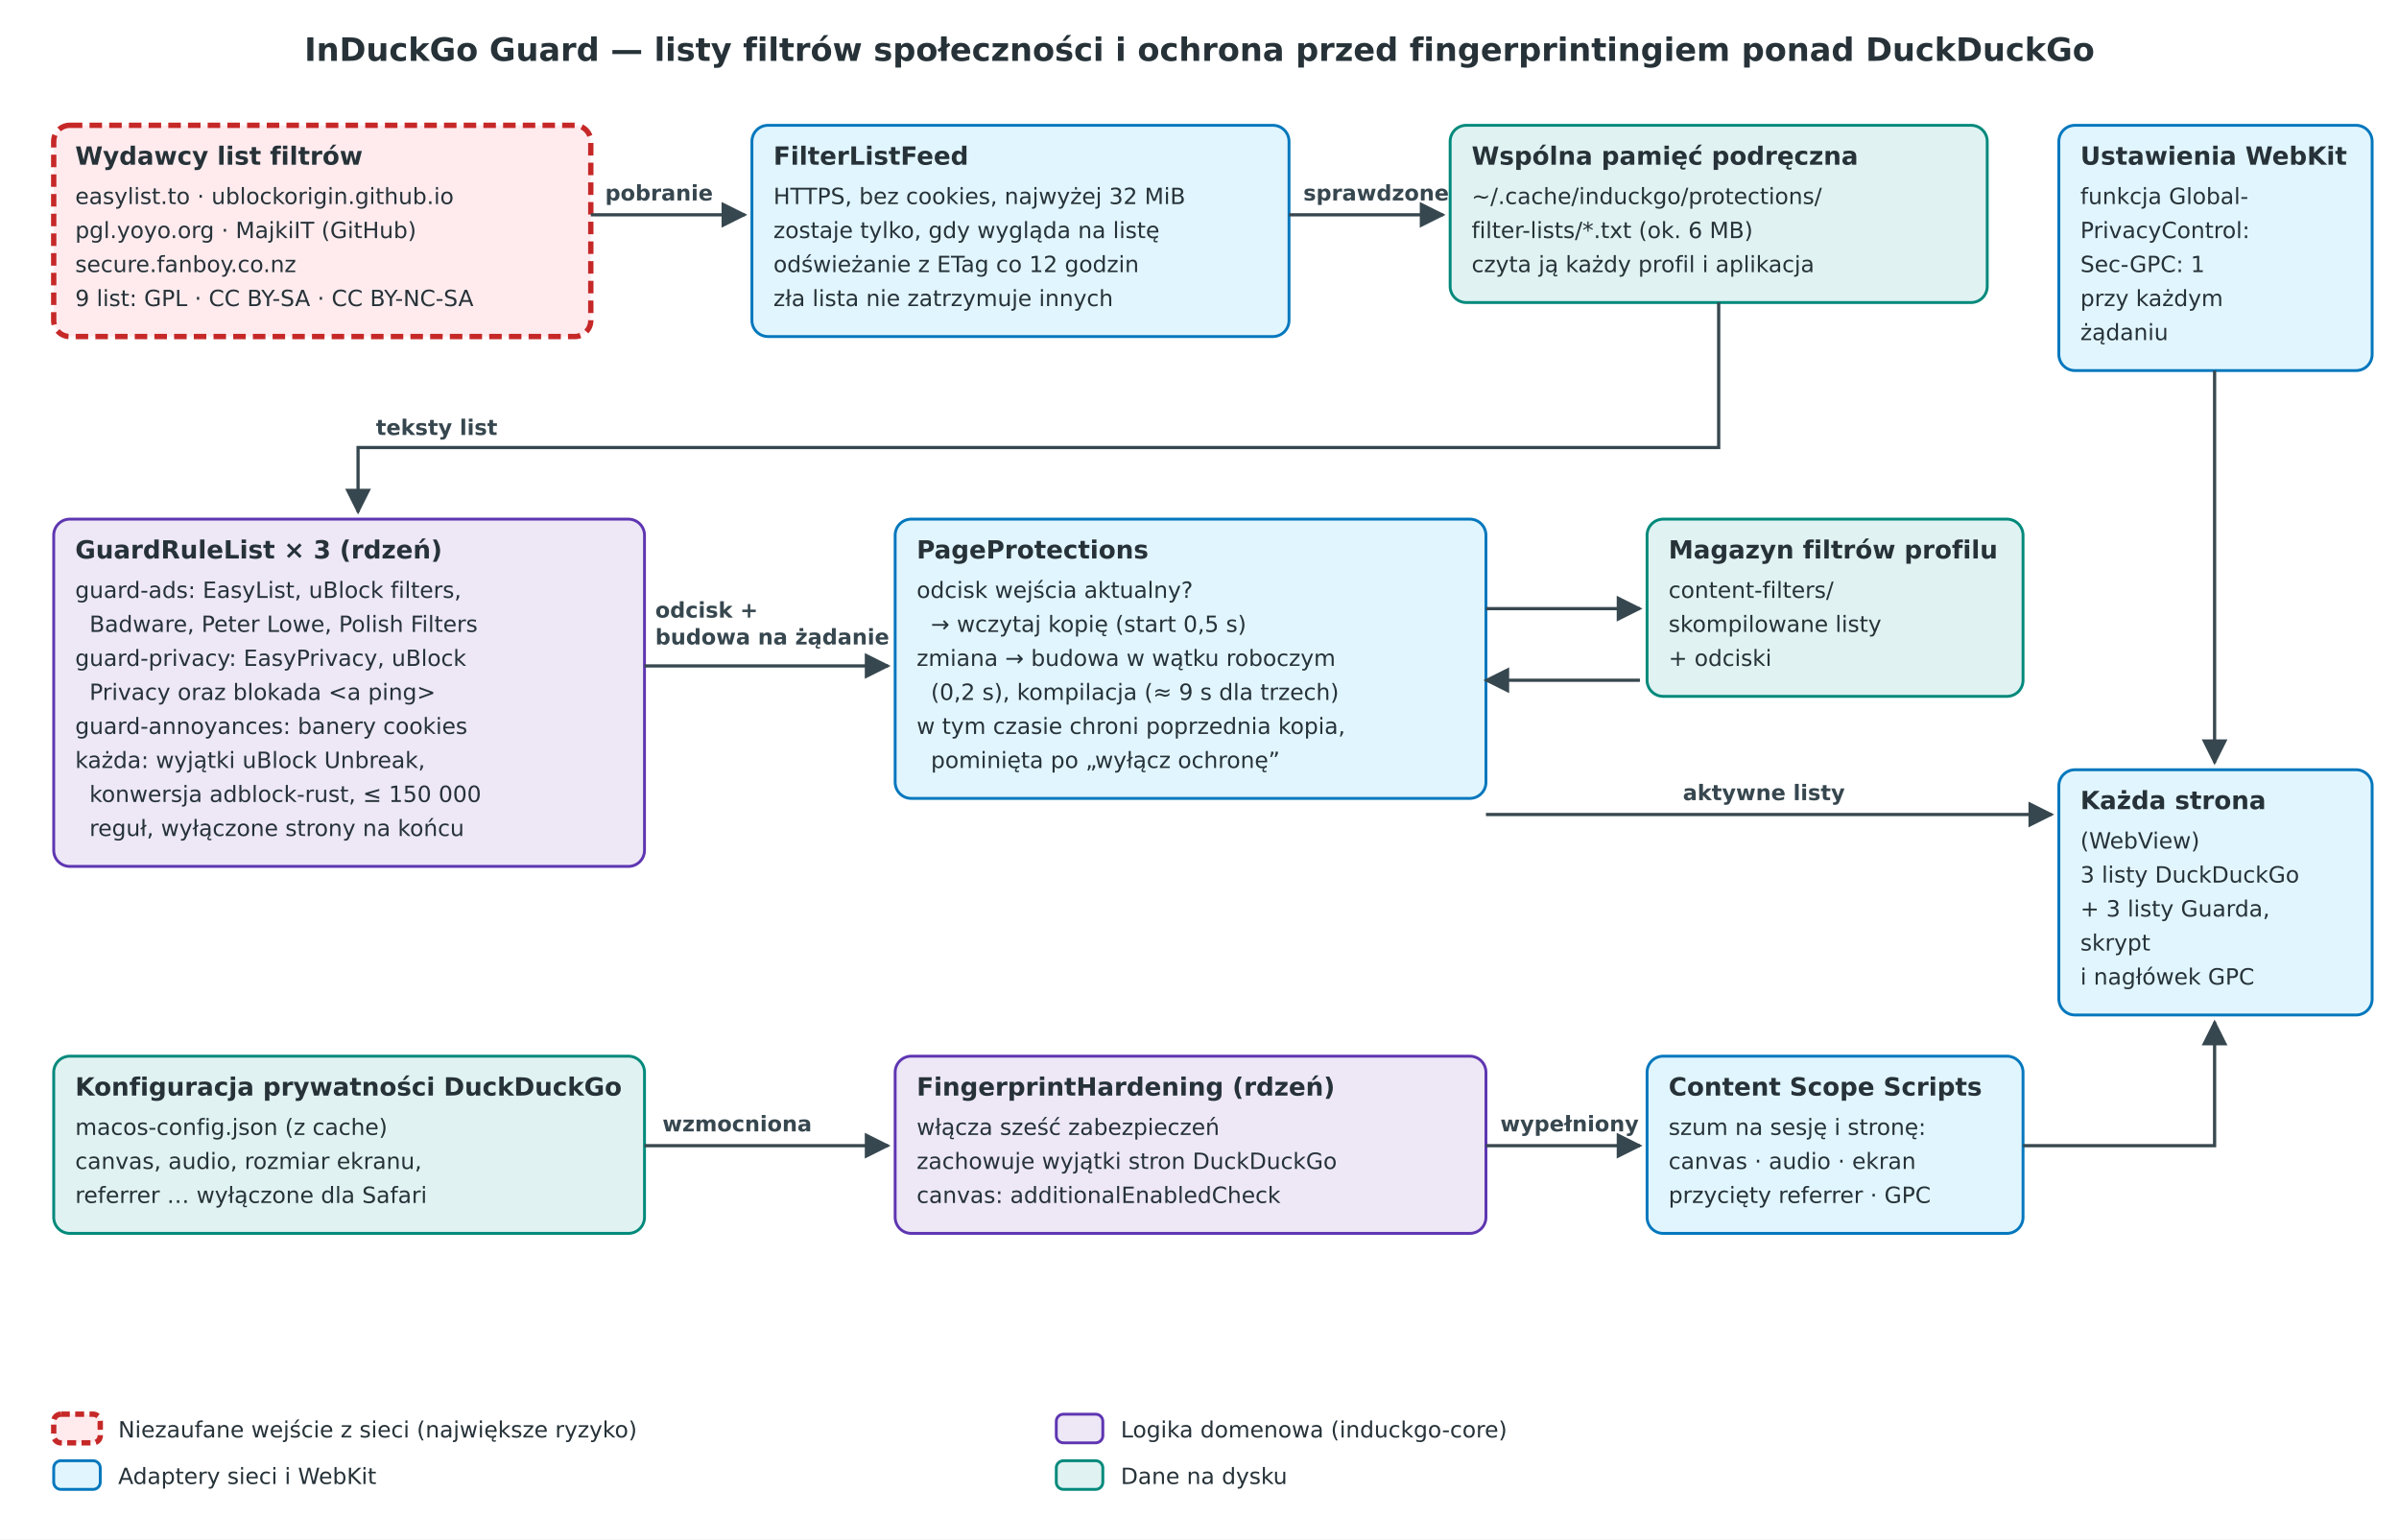
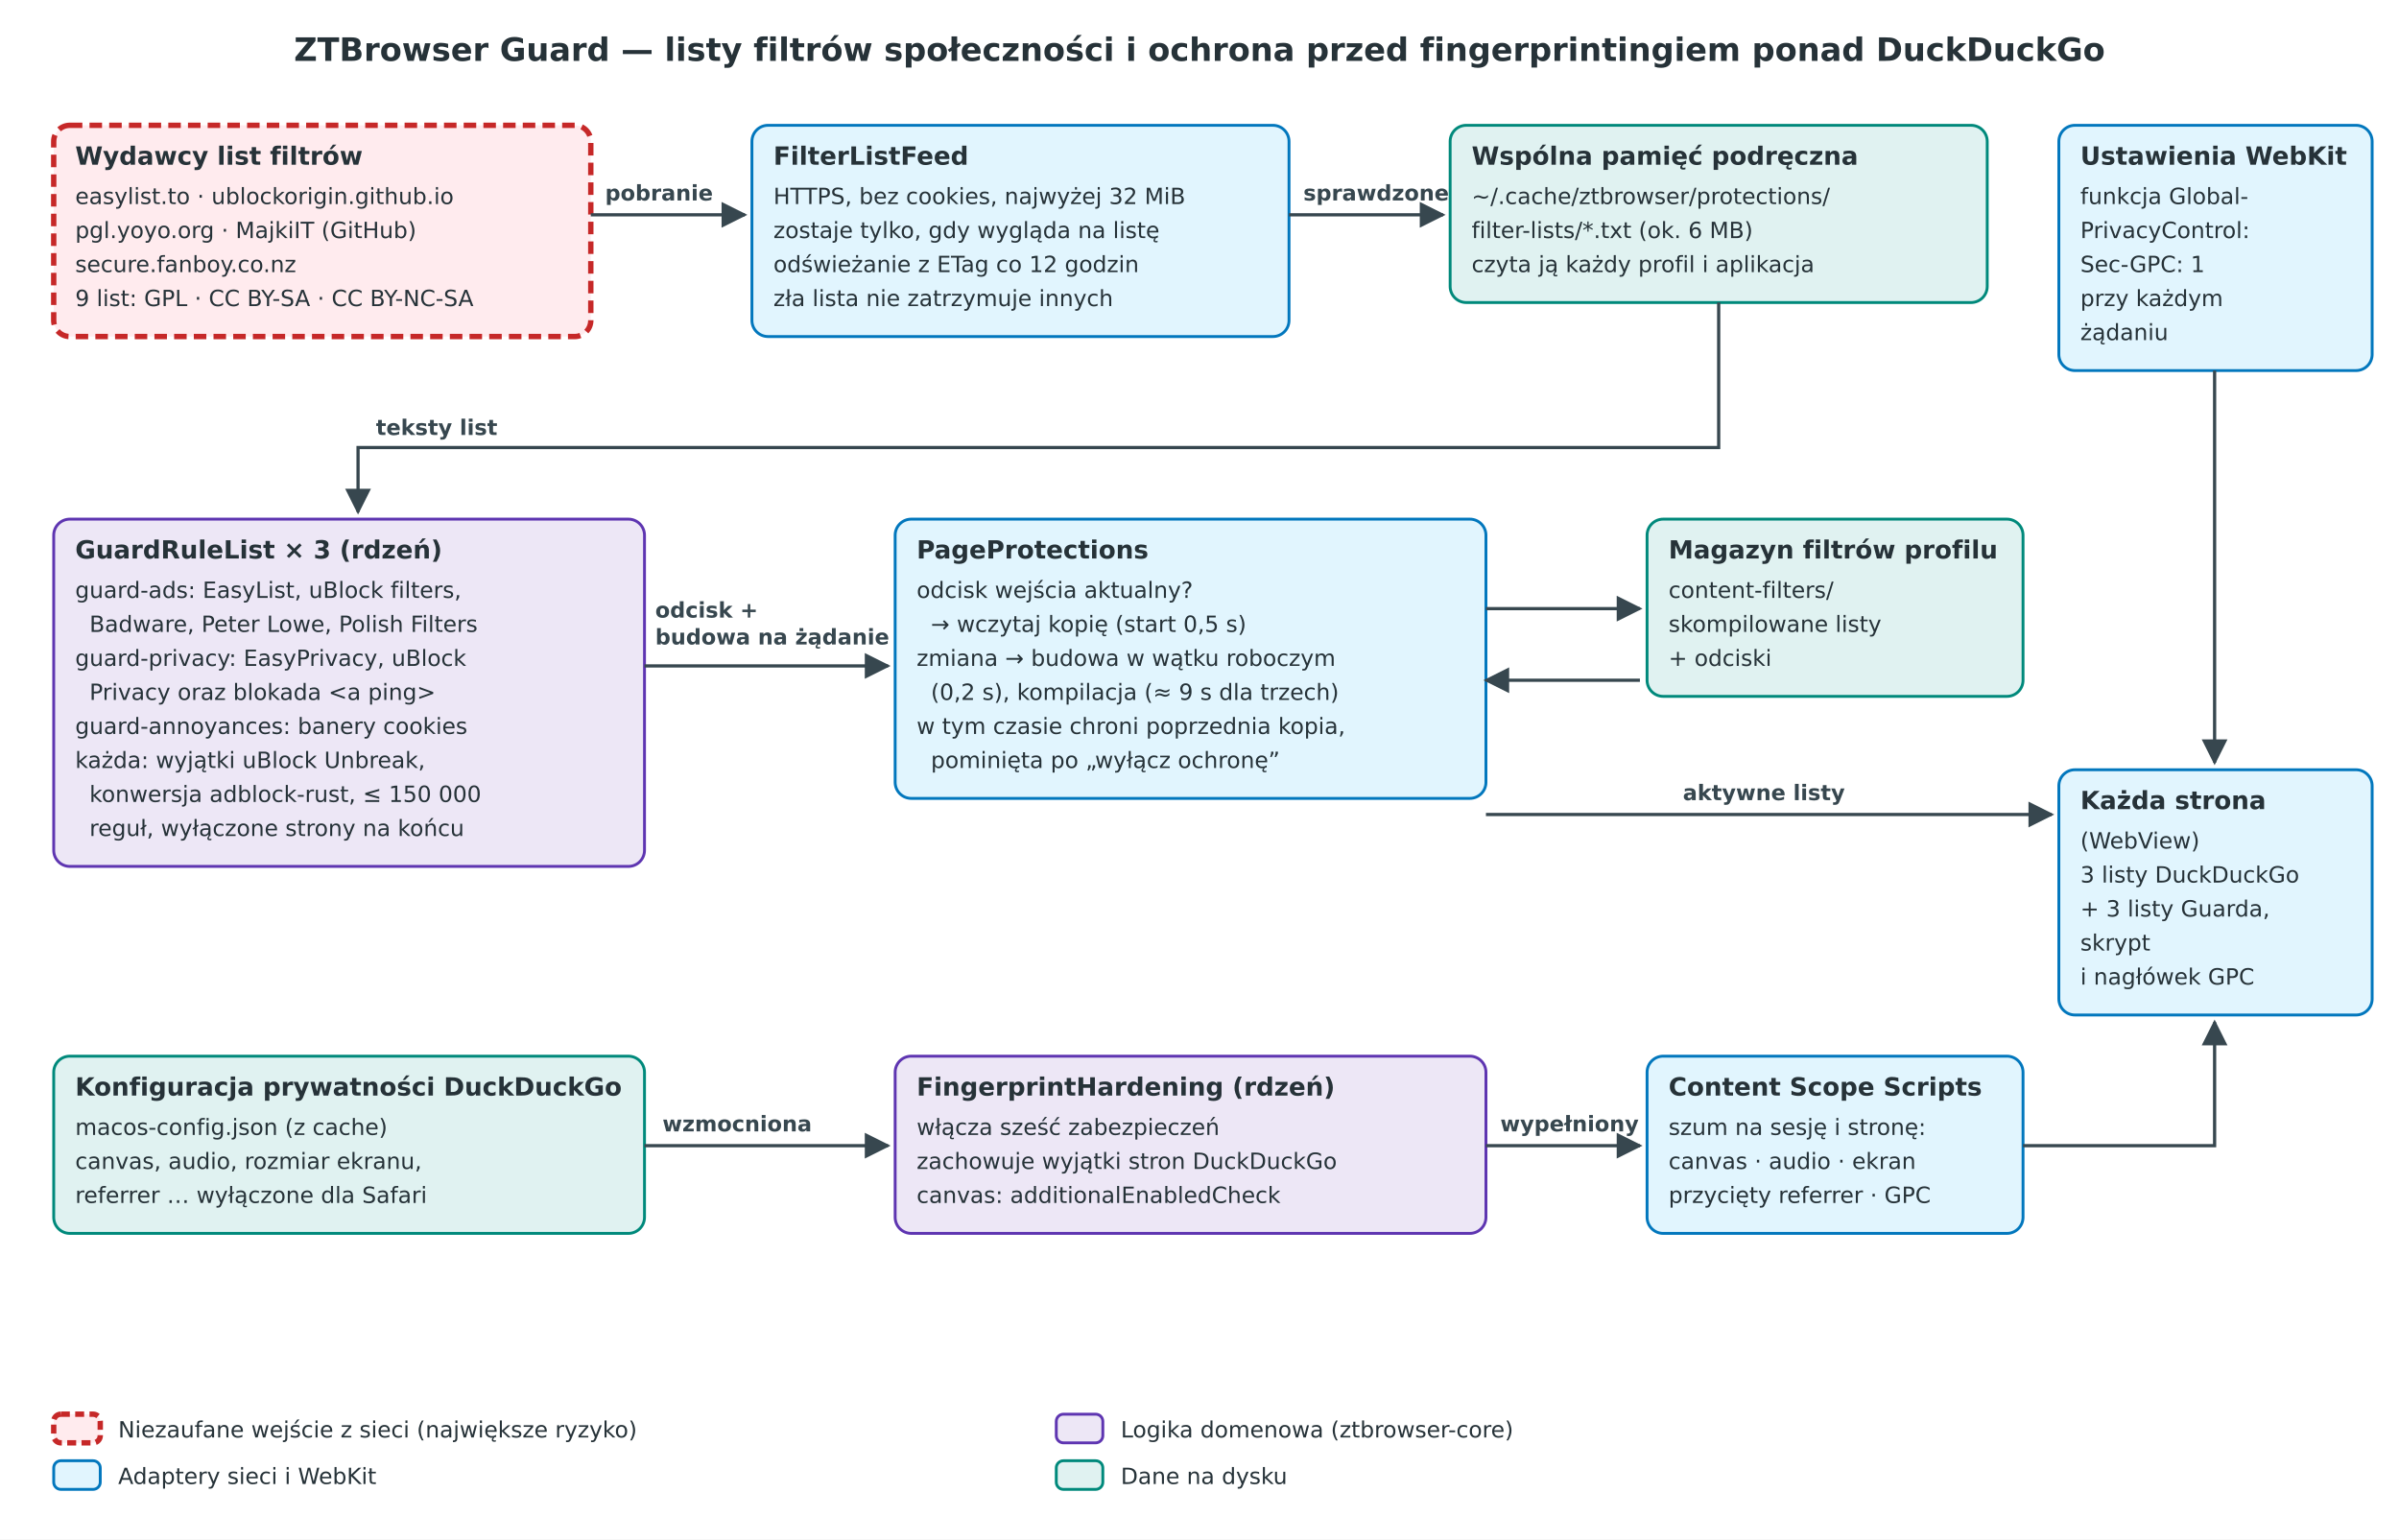
<svg xmlns="http://www.w3.org/2000/svg" width="1340" height="860" viewBox="0 0 1340 860" font-family="DejaVu Sans, Noto Sans, sans-serif">
  <defs>
    <marker id="arrow" viewBox="0 0 10 10" refX="9" refY="5" markerWidth="8" markerHeight="8" orient="auto-start-reverse">
      <path d="M0,0 L10,5 L0,10 z" fill="#37474f" />
    </marker>
  </defs>
  <rect width="1340" height="860" fill="#ffffff" />
-   <text x="670" y="34" font-size="18" font-weight="bold" text-anchor="middle" fill="#263238">InDuckGo Guard — listy filtrów społeczności i ochrona przed fingerprintingiem ponad DuckDuckGo</text>
+   <text x="670" y="34" font-size="18" font-weight="bold" text-anchor="middle" fill="#263238">ZTBrowser Guard — listy filtrów społeczności i ochrona przed fingerprintingiem ponad DuckDuckGo</text>
  <rect x="30" y="70" width="300" height="118" rx="9" fill="#ffebee" stroke="#c62828" stroke-width="3" stroke-dasharray="7 4" />
  <text x="42" y="92" font-size="14" font-weight="bold" fill="#263238">Wydawcy list filtrów</text>
  <text x="42" y="114" font-size="12.5" fill="#263238" xml:space="preserve">easylist.to · ublockorigin.github.io</text>
  <text x="42" y="133" font-size="12.5" fill="#263238" xml:space="preserve">pgl.yoyo.org · MajkiIT (GitHub)</text>
  <text x="42" y="152" font-size="12.5" fill="#263238" xml:space="preserve">secure.fanboy.co.nz</text>
  <text x="42" y="171" font-size="12.5" fill="#263238" xml:space="preserve">9 list: GPL · CC BY-SA · CC BY-NC-SA</text>
  <rect x="420" y="70" width="300" height="118" rx="9" fill="#e1f5fe" stroke="#0277bd" stroke-width="1.6" />
  <text x="432" y="92" font-size="14" font-weight="bold" fill="#263238">FilterListFeed</text>
  <text x="432" y="114" font-size="12.5" fill="#263238" xml:space="preserve">HTTPS, bez cookies, najwyżej 32 MiB</text>
  <text x="432" y="133" font-size="12.5" fill="#263238" xml:space="preserve">zostaje tylko, gdy wygląda na listę</text>
  <text x="432" y="152" font-size="12.5" fill="#263238" xml:space="preserve">odświeżanie z ETag co 12 godzin</text>
  <text x="432" y="171" font-size="12.5" fill="#263238" xml:space="preserve">zła lista nie zatrzymuje innych</text>
  <rect x="810" y="70" width="300" height="99" rx="9" fill="#e0f2f1" stroke="#00897b" stroke-width="1.6" />
  <text x="822" y="92" font-size="14" font-weight="bold" fill="#263238">Wspólna pamięć podręczna</text>
-   <text x="822" y="114" font-size="12.5" fill="#263238" xml:space="preserve">~/.cache/induckgo/protections/</text>
+   <text x="822" y="114" font-size="12.5" fill="#263238" xml:space="preserve">~/.cache/ztbrowser/protections/</text>
  <text x="822" y="133" font-size="12.5" fill="#263238" xml:space="preserve">filter-lists/*.txt (ok. 6 MB)</text>
  <text x="822" y="152" font-size="12.5" fill="#263238" xml:space="preserve">czyta ją każdy profil i aplikacja</text>
  <path d="M330,120 L416,120" fill="none" stroke="#37474f" stroke-width="1.8" marker-end="url(#arrow)" />
  <text x="338" y="112" font-size="12" font-weight="bold" text-anchor="start" fill="#37474f">pobranie</text>
  <path d="M720,120 L806,120" fill="none" stroke="#37474f" stroke-width="1.8" marker-end="url(#arrow)" />
  <text x="728" y="112" font-size="12" font-weight="bold" text-anchor="start" fill="#37474f">sprawdzone</text>
  <rect x="30" y="290" width="330" height="194" rx="9" fill="#ede7f6" stroke="#5e35b1" stroke-width="1.6" />
  <text x="42" y="312" font-size="14" font-weight="bold" fill="#263238">GuardRuleList × 3 (rdzeń)</text>
  <text x="42" y="334" font-size="12.5" fill="#263238" xml:space="preserve">guard-ads: EasyList, uBlock filters,</text>
  <text x="42" y="353" font-size="12.5" fill="#263238" xml:space="preserve">  Badware, Peter Lowe, Polish Filters</text>
  <text x="42" y="372" font-size="12.5" fill="#263238" xml:space="preserve">guard-privacy: EasyPrivacy, uBlock</text>
  <text x="42" y="391" font-size="12.5" fill="#263238" xml:space="preserve">  Privacy oraz blokada &lt;a ping&gt;</text>
  <text x="42" y="410" font-size="12.5" fill="#263238" xml:space="preserve">guard-annoyances: banery cookies</text>
  <text x="42" y="429" font-size="12.5" fill="#263238" xml:space="preserve">każda: wyjątki uBlock Unbreak,</text>
  <text x="42" y="448" font-size="12.5" fill="#263238" xml:space="preserve">  konwersja adblock-rust, ≤ 150 000</text>
  <text x="42" y="467" font-size="12.5" fill="#263238" xml:space="preserve">  reguł, wyłączone strony na końcu</text>
  <rect x="500" y="290" width="330" height="156" rx="9" fill="#e1f5fe" stroke="#0277bd" stroke-width="1.6" />
  <text x="512" y="312" font-size="14" font-weight="bold" fill="#263238">PageProtections</text>
  <text x="512" y="334" font-size="12.5" fill="#263238" xml:space="preserve">odcisk wejścia aktualny?</text>
  <text x="512" y="353" font-size="12.5" fill="#263238" xml:space="preserve">  → wczytaj kopię (start 0,5 s)</text>
  <text x="512" y="372" font-size="12.5" fill="#263238" xml:space="preserve">zmiana → budowa w wątku roboczym</text>
  <text x="512" y="391" font-size="12.5" fill="#263238" xml:space="preserve">  (0,2 s), kompilacja (≈ 9 s dla trzech)</text>
  <text x="512" y="410" font-size="12.5" fill="#263238" xml:space="preserve">w tym czasie chroni poprzednia kopia,</text>
  <text x="512" y="429" font-size="12.5" fill="#263238" xml:space="preserve">  pominięta po „wyłącz ochronę”</text>
  <rect x="920" y="290" width="210" height="99" rx="9" fill="#e0f2f1" stroke="#00897b" stroke-width="1.6" />
  <text x="932" y="312" font-size="14" font-weight="bold" fill="#263238">Magazyn filtrów profilu</text>
  <text x="932" y="334" font-size="12.5" fill="#263238" xml:space="preserve">content-filters/</text>
  <text x="932" y="353" font-size="12.5" fill="#263238" xml:space="preserve">skompilowane listy</text>
  <text x="932" y="372" font-size="12.5" fill="#263238" xml:space="preserve">+ odciski</text>
  <path d="M960,169 L960,250 L200,250 L200,286" fill="none" stroke="#37474f" stroke-width="1.8" marker-end="url(#arrow)" />
  <text x="210" y="243" font-size="12" font-weight="bold" text-anchor="start" fill="#37474f">teksty list</text>
  <path d="M360,372 L496,372" fill="none" stroke="#37474f" stroke-width="1.8" marker-end="url(#arrow)" />
  <text x="366" y="345" font-size="12" font-weight="bold" text-anchor="start" fill="#37474f">odcisk +</text>
  <text x="366" y="360" font-size="12" font-weight="bold" text-anchor="start" fill="#37474f">budowa na żądanie</text>
  <path d="M830,340 L916,340" fill="none" stroke="#37474f" stroke-width="1.8" marker-end="url(#arrow)" />
  <path d="M916,380 L830,380" fill="none" stroke="#37474f" stroke-width="1.8" marker-end="url(#arrow)" />
  <rect x="30" y="590" width="330" height="99" rx="9" fill="#e0f2f1" stroke="#00897b" stroke-width="1.6" />
  <text x="42" y="612" font-size="14" font-weight="bold" fill="#263238">Konfiguracja prywatności DuckDuckGo</text>
  <text x="42" y="634" font-size="12.5" fill="#263238" xml:space="preserve">macos-config.json (z cache)</text>
  <text x="42" y="653" font-size="12.5" fill="#263238" xml:space="preserve">canvas, audio, rozmiar ekranu,</text>
  <text x="42" y="672" font-size="12.5" fill="#263238" xml:space="preserve">referrer … wyłączone dla Safari</text>
  <rect x="500" y="590" width="330" height="99" rx="9" fill="#ede7f6" stroke="#5e35b1" stroke-width="1.6" />
  <text x="512" y="612" font-size="14" font-weight="bold" fill="#263238">FingerprintHardening (rdzeń)</text>
  <text x="512" y="634" font-size="12.5" fill="#263238" xml:space="preserve">włącza sześć zabezpieczeń</text>
  <text x="512" y="653" font-size="12.5" fill="#263238" xml:space="preserve">zachowuje wyjątki stron DuckDuckGo</text>
  <text x="512" y="672" font-size="12.5" fill="#263238" xml:space="preserve">canvas: additionalEnabledCheck</text>
  <rect x="920" y="590" width="210" height="99" rx="9" fill="#e1f5fe" stroke="#0277bd" stroke-width="1.6" />
  <text x="932" y="612" font-size="14" font-weight="bold" fill="#263238">Content Scope Scripts</text>
  <text x="932" y="634" font-size="12.5" fill="#263238" xml:space="preserve">szum na sesję i stronę:</text>
  <text x="932" y="653" font-size="12.5" fill="#263238" xml:space="preserve">canvas · audio · ekran</text>
  <text x="932" y="672" font-size="12.5" fill="#263238" xml:space="preserve">przycięty referrer · GPC</text>
  <path d="M360,640 L496,640" fill="none" stroke="#37474f" stroke-width="1.8" marker-end="url(#arrow)" />
  <text x="370" y="632" font-size="12" font-weight="bold" text-anchor="start" fill="#37474f">wzmocniona</text>
  <path d="M830,640 L916,640" fill="none" stroke="#37474f" stroke-width="1.8" marker-end="url(#arrow)" />
  <text x="838" y="632" font-size="12" font-weight="bold" text-anchor="start" fill="#37474f">wypełniony</text>
  <rect x="1150" y="70" width="175" height="137" rx="9" fill="#e1f5fe" stroke="#0277bd" stroke-width="1.6" />
  <text x="1162" y="92" font-size="14" font-weight="bold" fill="#263238">Ustawienia WebKit</text>
  <text x="1162" y="114" font-size="12.5" fill="#263238" xml:space="preserve">funkcja Global-</text>
  <text x="1162" y="133" font-size="12.5" fill="#263238" xml:space="preserve">PrivacyControl:</text>
  <text x="1162" y="152" font-size="12.5" fill="#263238" xml:space="preserve">Sec-GPC: 1</text>
  <text x="1162" y="171" font-size="12.5" fill="#263238" xml:space="preserve">przy każdym</text>
  <text x="1162" y="190" font-size="12.5" fill="#263238" xml:space="preserve">żądaniu</text>
  <rect x="1150" y="430" width="175" height="137" rx="9" fill="#e1f5fe" stroke="#0277bd" stroke-width="1.6" />
  <text x="1162" y="452" font-size="14" font-weight="bold" fill="#263238">Każda strona</text>
  <text x="1162" y="474" font-size="12.5" fill="#263238" xml:space="preserve">(WebView)</text>
  <text x="1162" y="493" font-size="12.5" fill="#263238" xml:space="preserve">3 listy DuckDuckGo</text>
  <text x="1162" y="512" font-size="12.5" fill="#263238" xml:space="preserve">+ 3 listy Guarda,</text>
  <text x="1162" y="531" font-size="12.5" fill="#263238" xml:space="preserve">skrypt</text>
  <text x="1162" y="550" font-size="12.5" fill="#263238" xml:space="preserve">i nagłówek GPC</text>
  <path d="M1237,207 L1237,426" fill="none" stroke="#37474f" stroke-width="1.8" marker-end="url(#arrow)" />
  <path d="M830,455 L1146,455" fill="none" stroke="#37474f" stroke-width="1.8" marker-end="url(#arrow)" />
  <text x="940" y="447" font-size="12" font-weight="bold" text-anchor="start" fill="#37474f">aktywne listy</text>
  <path d="M1130,640 L1237,640 L1237,571" fill="none" stroke="#37474f" stroke-width="1.8" marker-end="url(#arrow)" />
  <rect x="30" y="790" width="26" height="16" rx="4" fill="#ffebee" stroke="#c62828" stroke-width="3" stroke-dasharray="5 3" />
  <text x="66" y="803" font-size="12.5" fill="#263238">Niezaufane wejście z sieci (największe ryzyko)</text>
  <rect x="30" y="816" width="26" height="16" rx="4" fill="#e1f5fe" stroke="#0277bd" stroke-width="1.6" />
  <text x="66" y="829" font-size="12.5" fill="#263238">Adaptery sieci i WebKit</text>
  <rect x="590" y="790" width="26" height="16" rx="4" fill="#ede7f6" stroke="#5e35b1" stroke-width="1.6" />
-   <text x="626" y="803" font-size="12.5" fill="#263238">Logika domenowa (induckgo-core)</text>
+   <text x="626" y="803" font-size="12.5" fill="#263238">Logika domenowa (ztbrowser-core)</text>
  <rect x="590" y="816" width="26" height="16" rx="4" fill="#e0f2f1" stroke="#00897b" stroke-width="1.6" />
  <text x="626" y="829" font-size="12.5" fill="#263238">Dane na dysku</text>
</svg>
